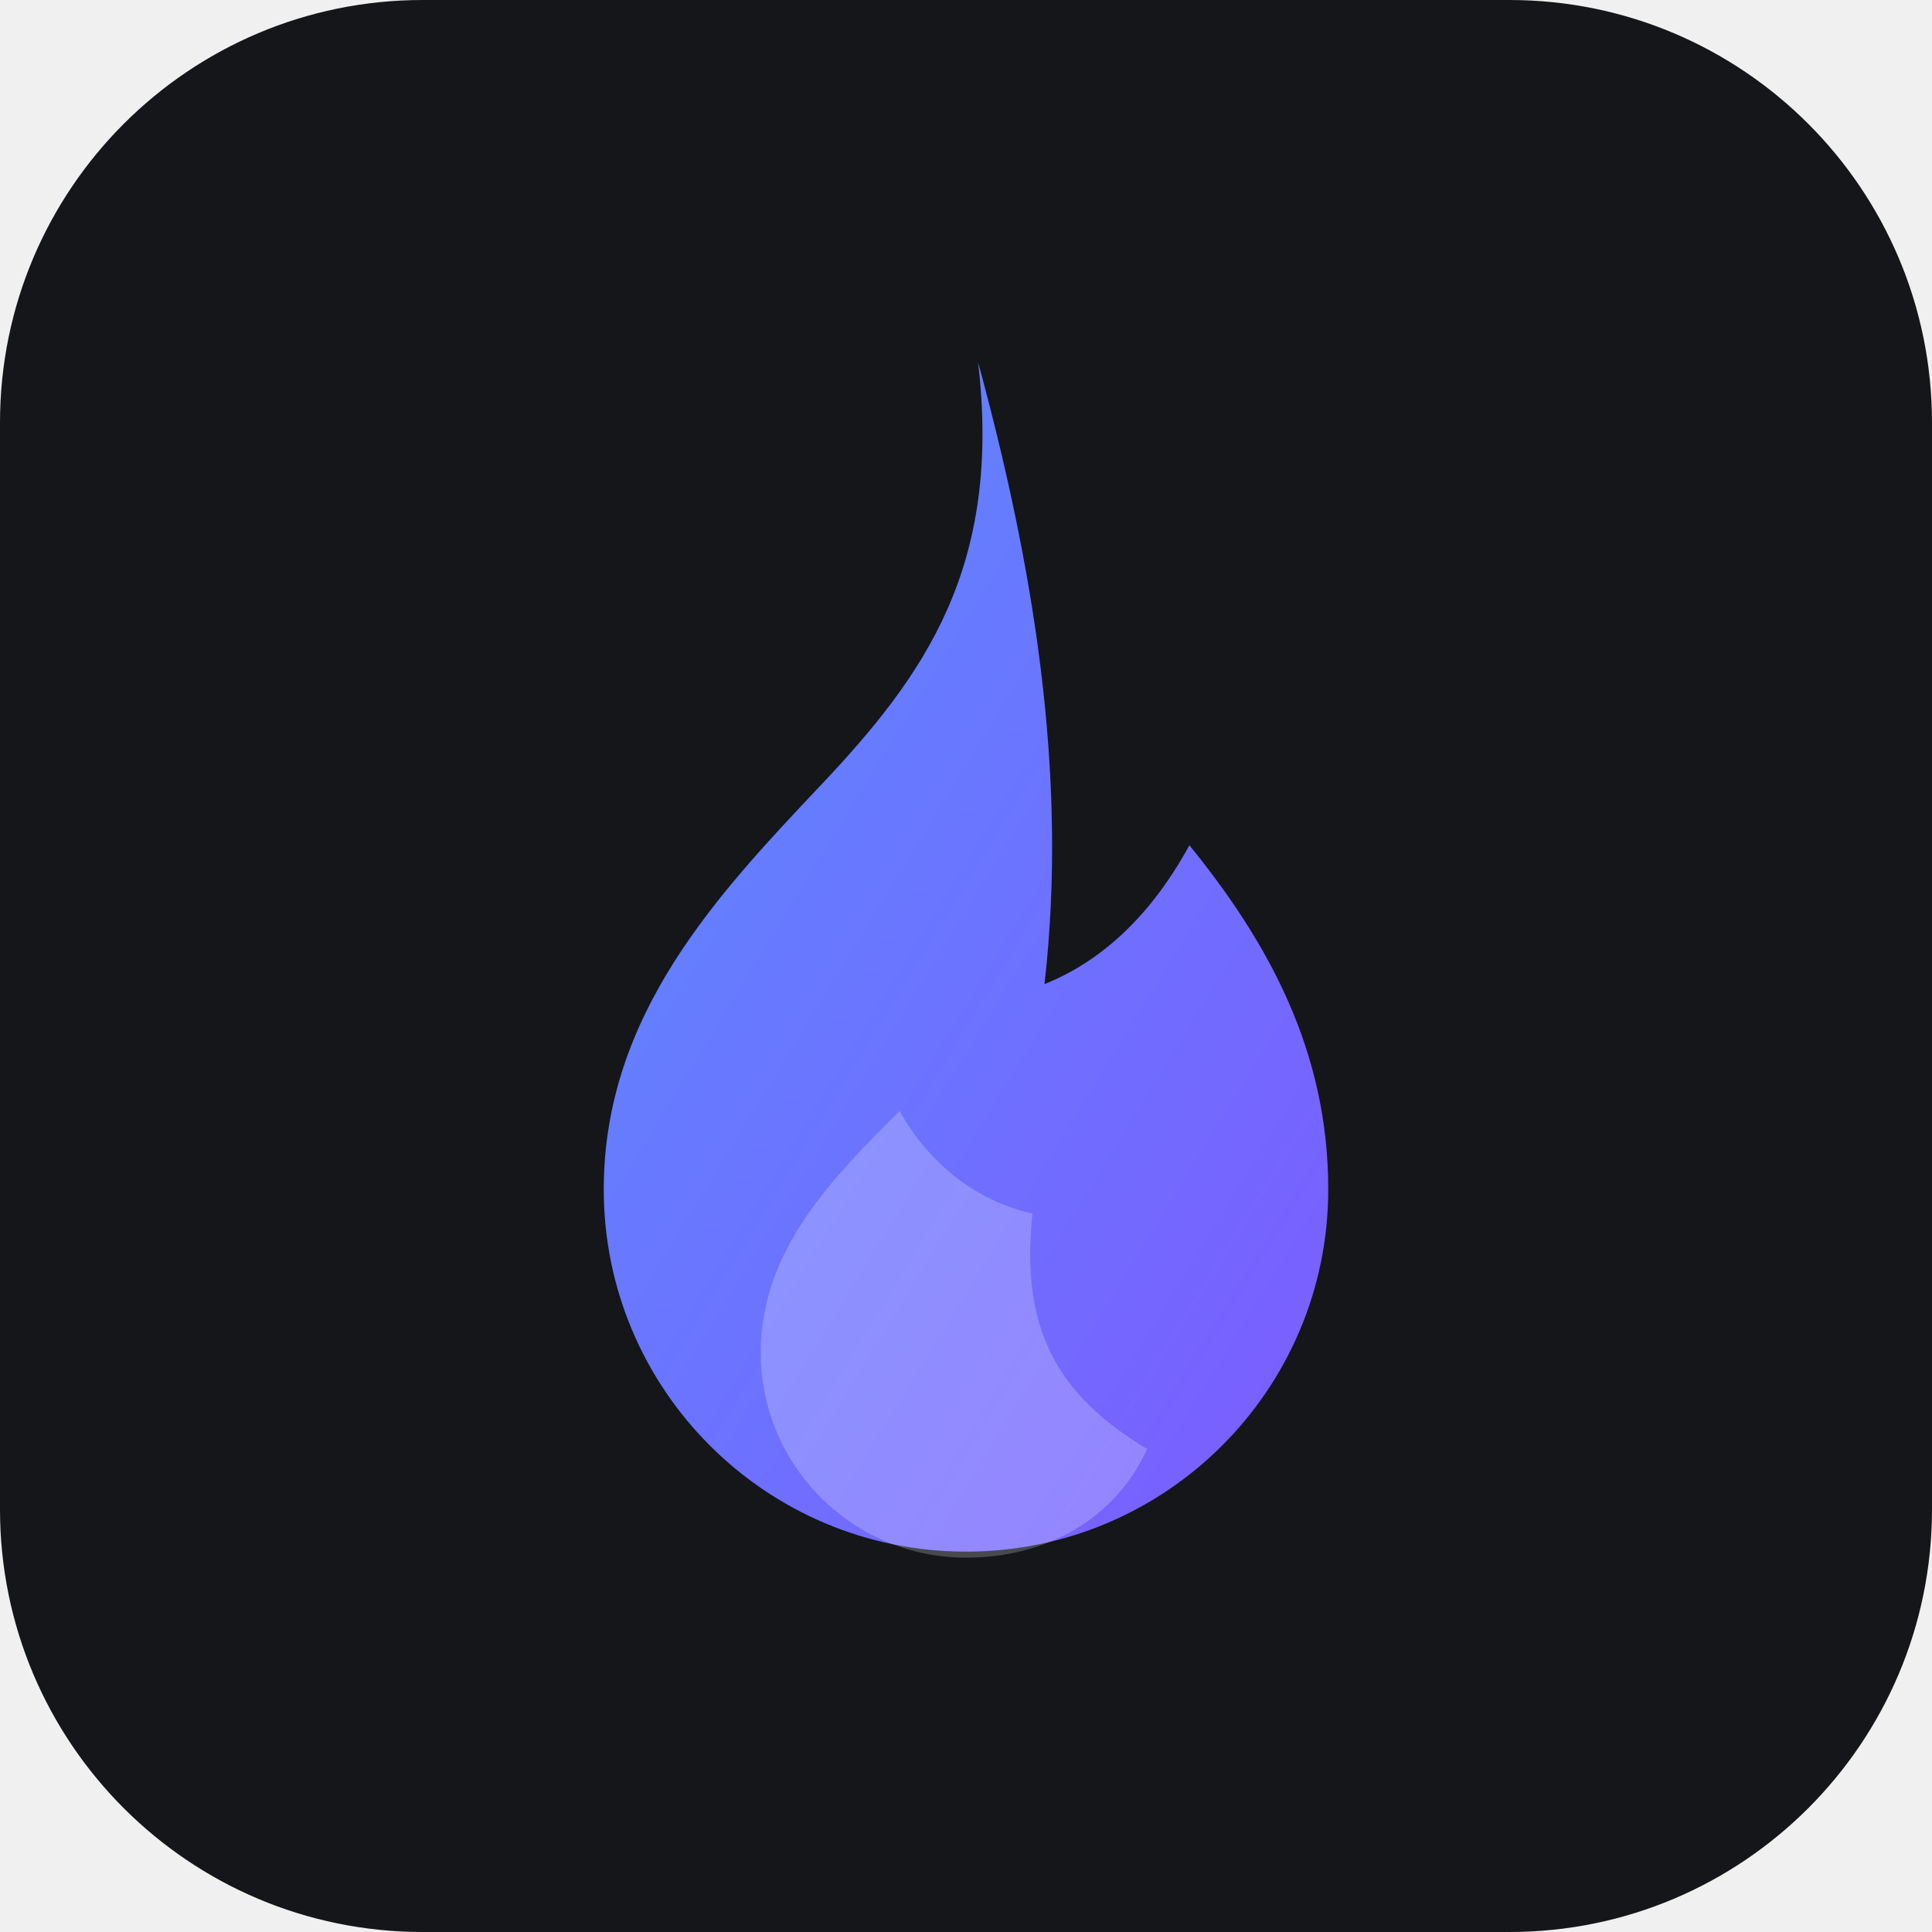
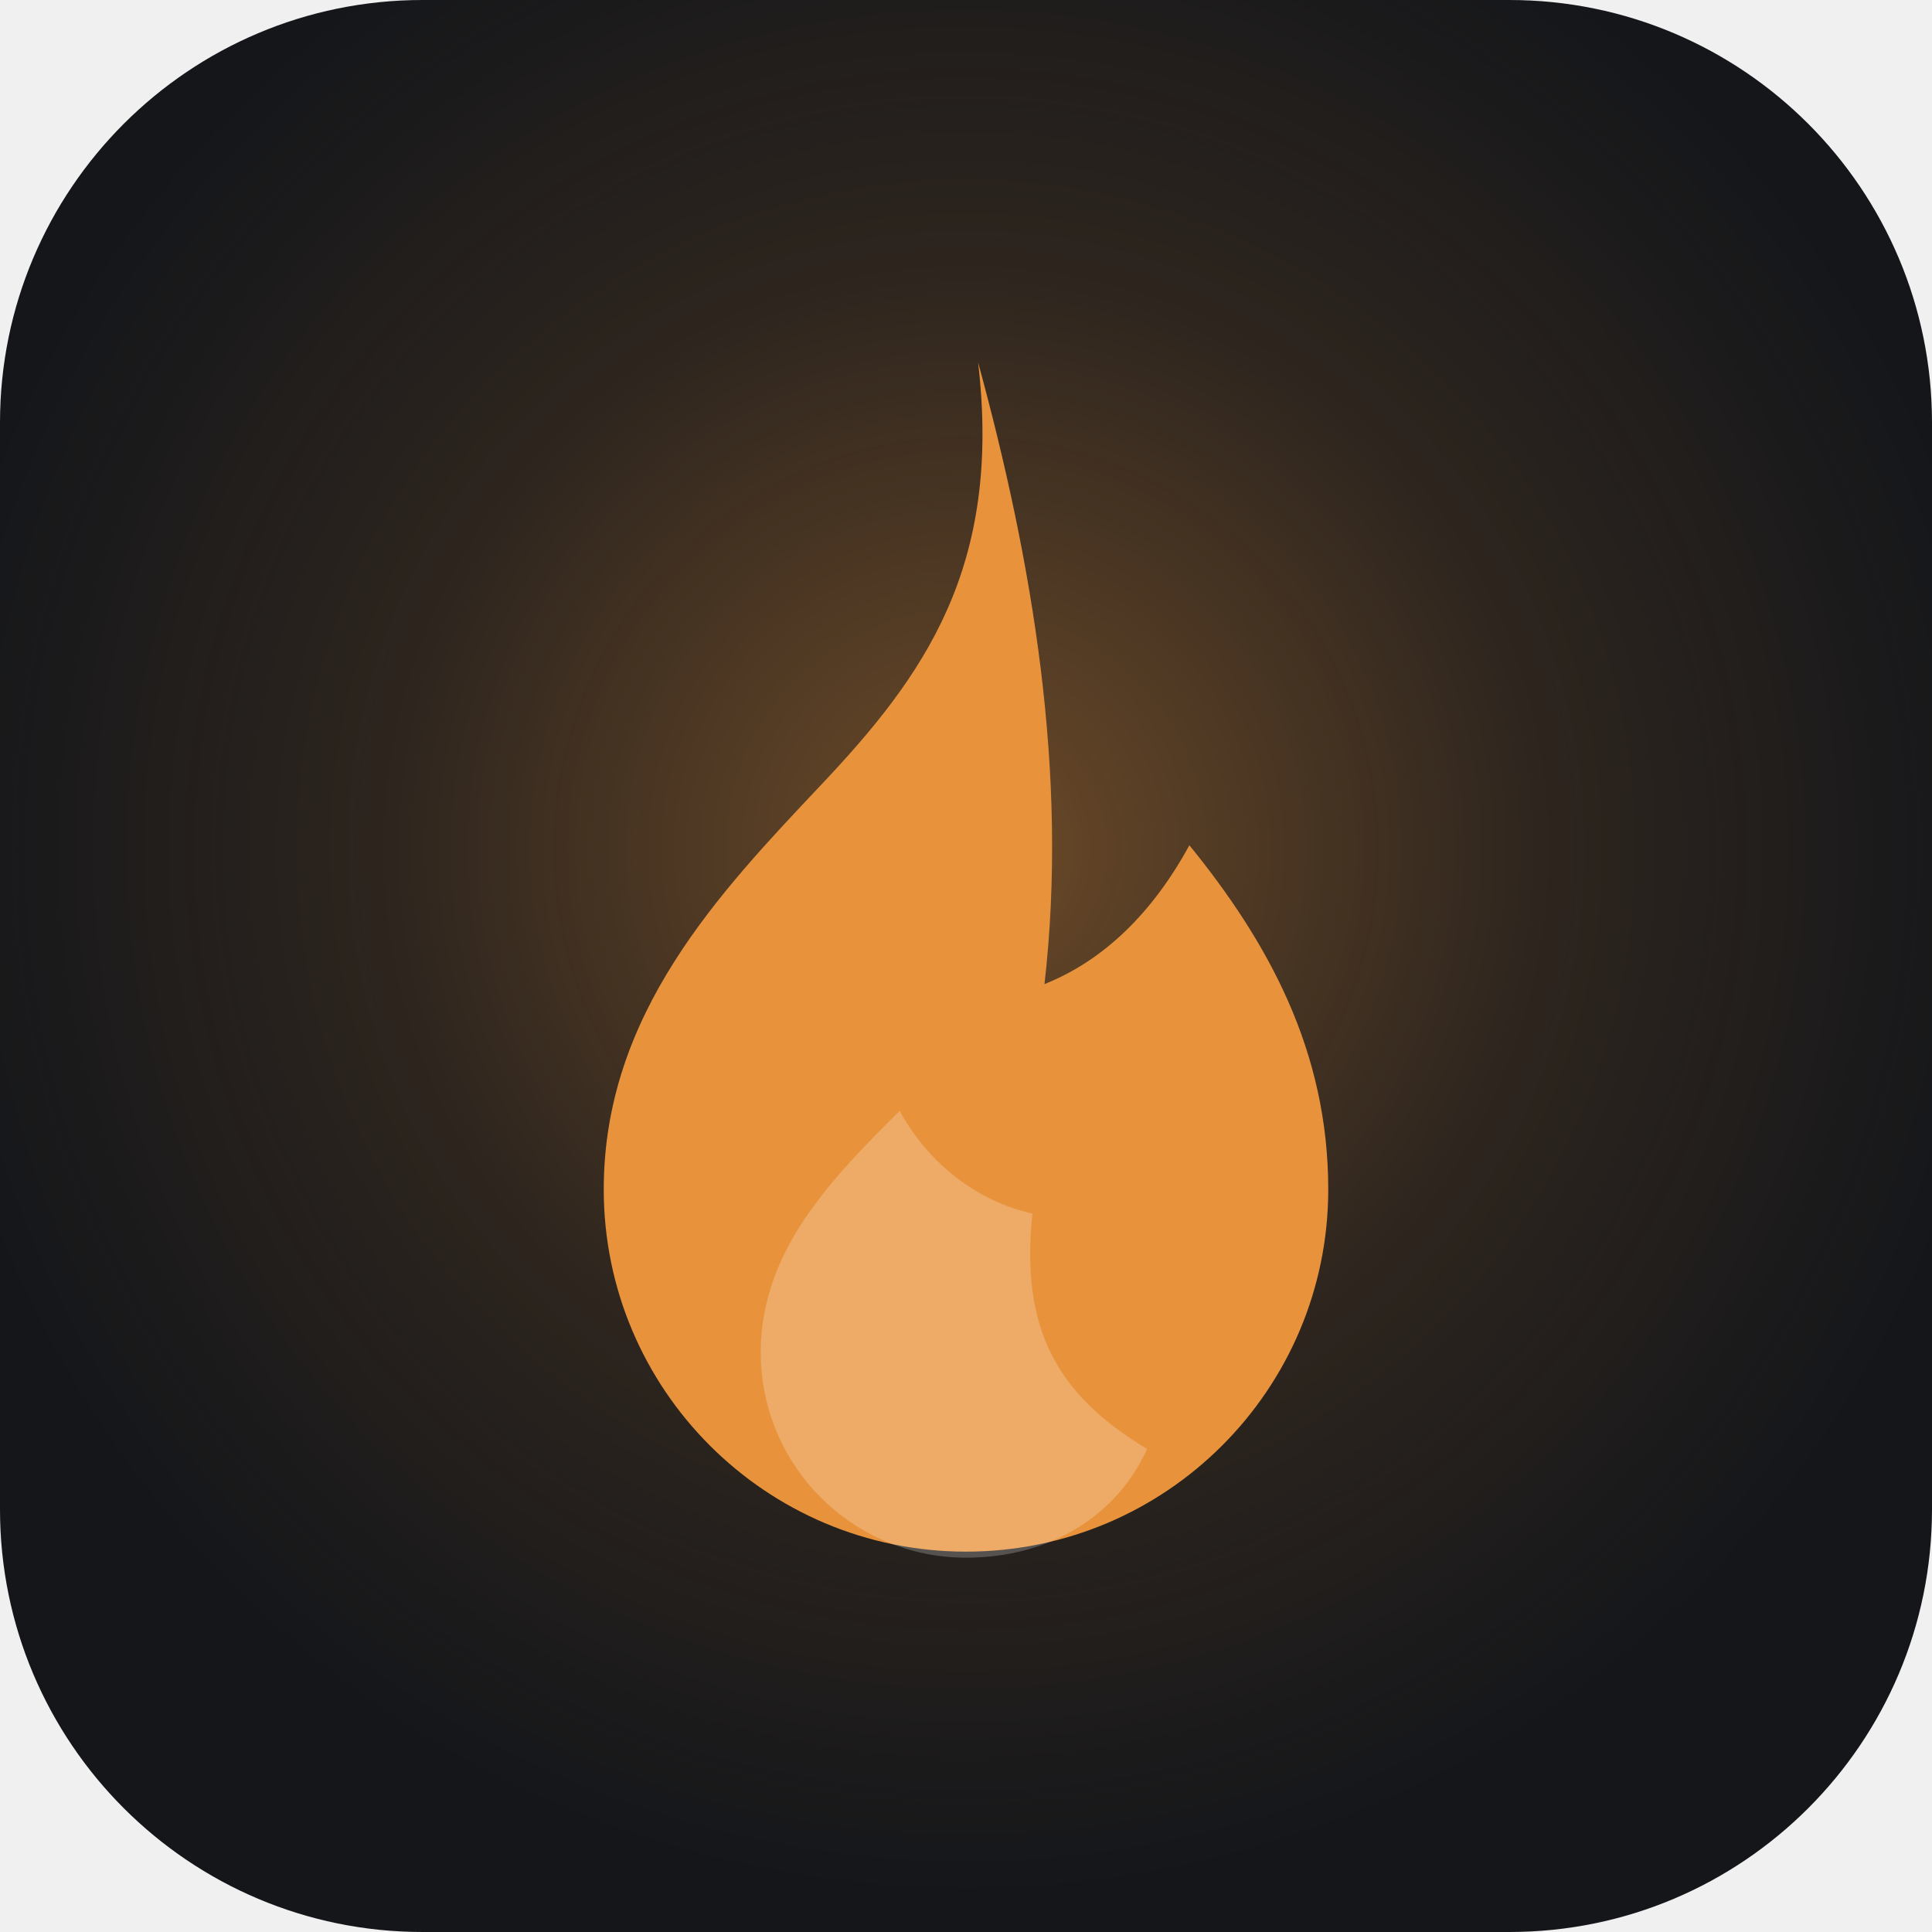
- <svg xmlns="http://www.w3.org/2000/svg" viewBox="0 0 64 64">
+ <svg xmlns="http://www.w3.org/2000/svg" width="64" height="64" viewBox="0 0 64 64">
  <defs>
-     <linearGradient id="g" x1="0" y1="0" x2="1" y2="1">
-       <stop offset="0%" stop-color="#5b8cff" />
-       <stop offset="100%" stop-color="#7c5bff" />
-     </linearGradient>
+     <radialGradient id="qs-glow" cx="50%" cy="44%" r="54%">
+       <stop offset="0%" stop-color="#e8933c" stop-opacity="0.42" />
+       <stop offset="55%" stop-color="#e8933c" stop-opacity="0.12" />
+       <stop offset="100%" stop-color="#e8933c" stop-opacity="0" />
+     </radialGradient>
  </defs>
  <rect width="64" height="64" rx="14" fill="#14161a" />
+   <rect width="64" height="64" rx="14" fill="url(#qs-glow)" />
  <g transform="translate(8 8) scale(2)">
-     <path d="M12.2 2c.4 3.4-.9 5.2-2.6 7C7.9 10.8 6 12.8 6 15.7a6 6 0 0 0 12 0c0-2.3-1-4.1-2.3-5.7-.6 1.1-1.4 1.9-2.4 2.3.4-3.5-.2-7-1.1-10.3z" fill="url(#g)" />
+     <path d="M12.2 2c.4 3.4-.9 5.2-2.6 7C7.9 10.8 6 12.8 6 15.7a6 6 0 0 0 12 0c0-2.3-1-4.1-2.3-5.7-.6 1.1-1.4 1.9-2.4 2.3.4-3.5-.2-7-1.1-10.3z" fill="#e8933c" />
    <path d="M12 21.8a3.4 3.4 0 0 1-3.4-3.4c0-1.7 1.2-2.9 2.3-4 .5.9 1.3 1.5 2.2 1.7-.2 1.9.4 3 1.9 3.9-.5 1.1-1.6 1.8-3 1.8z" fill="#ffffff" opacity="0.22" />
  </g>
</svg>
